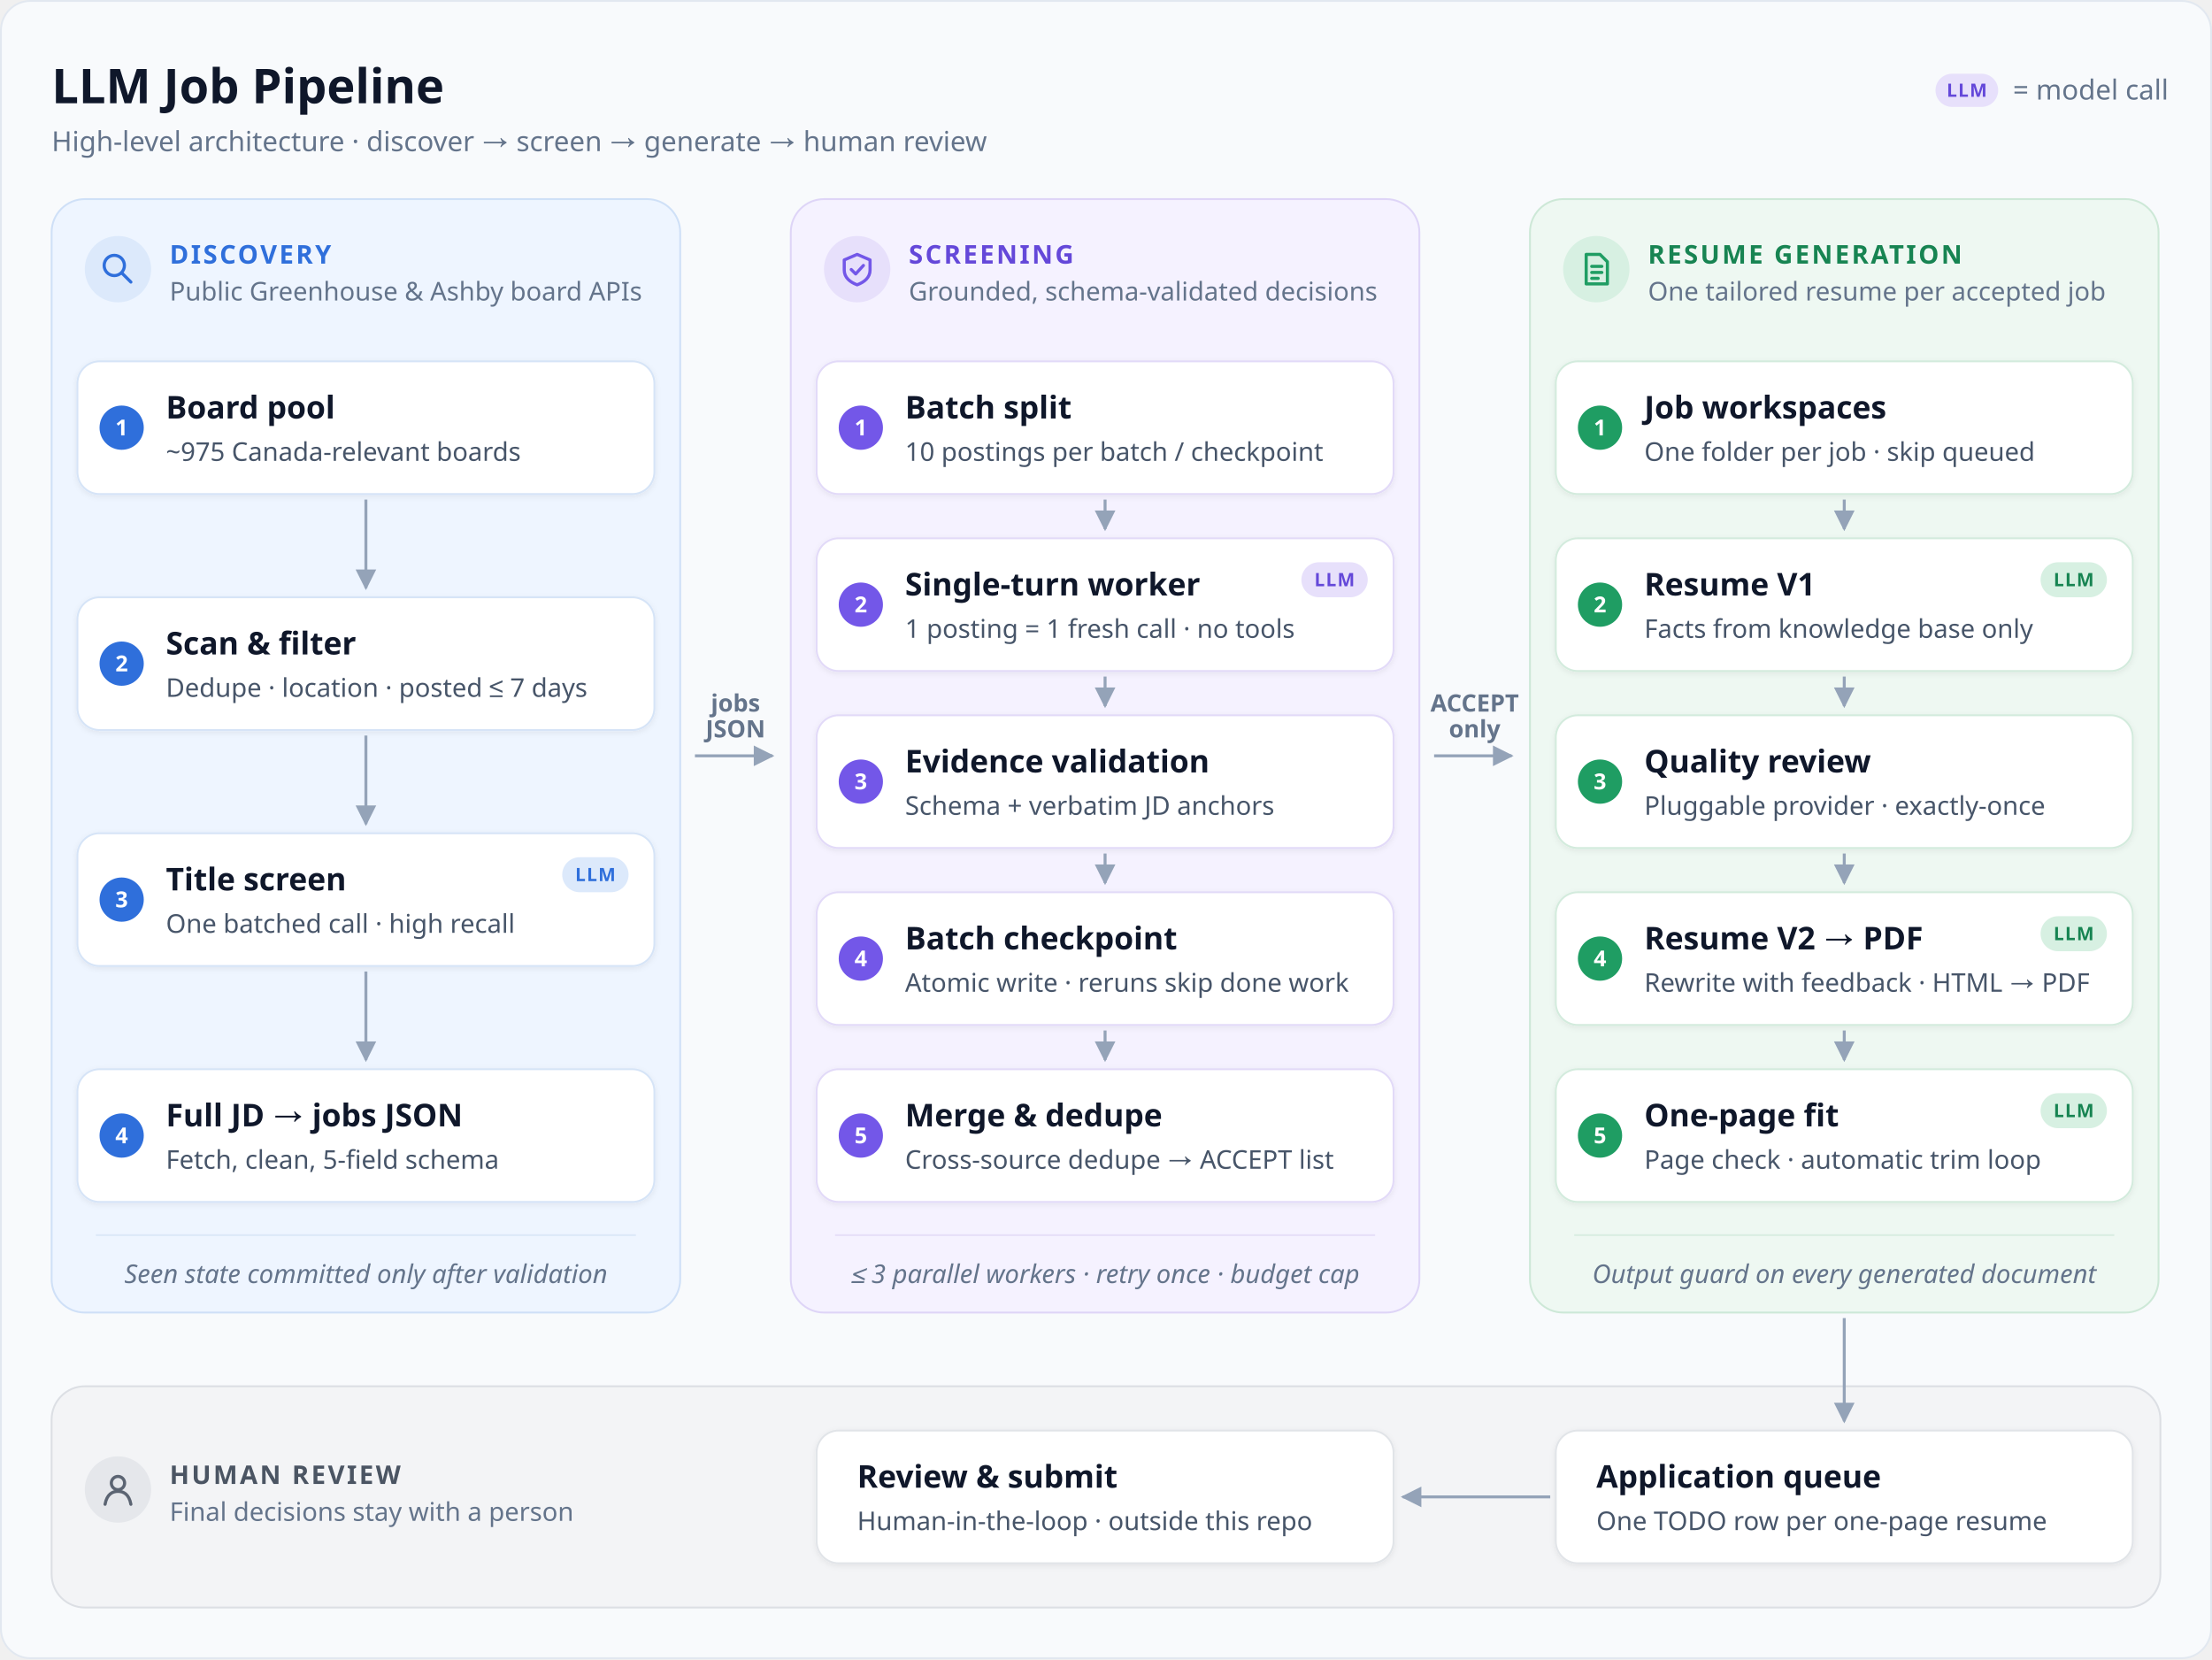
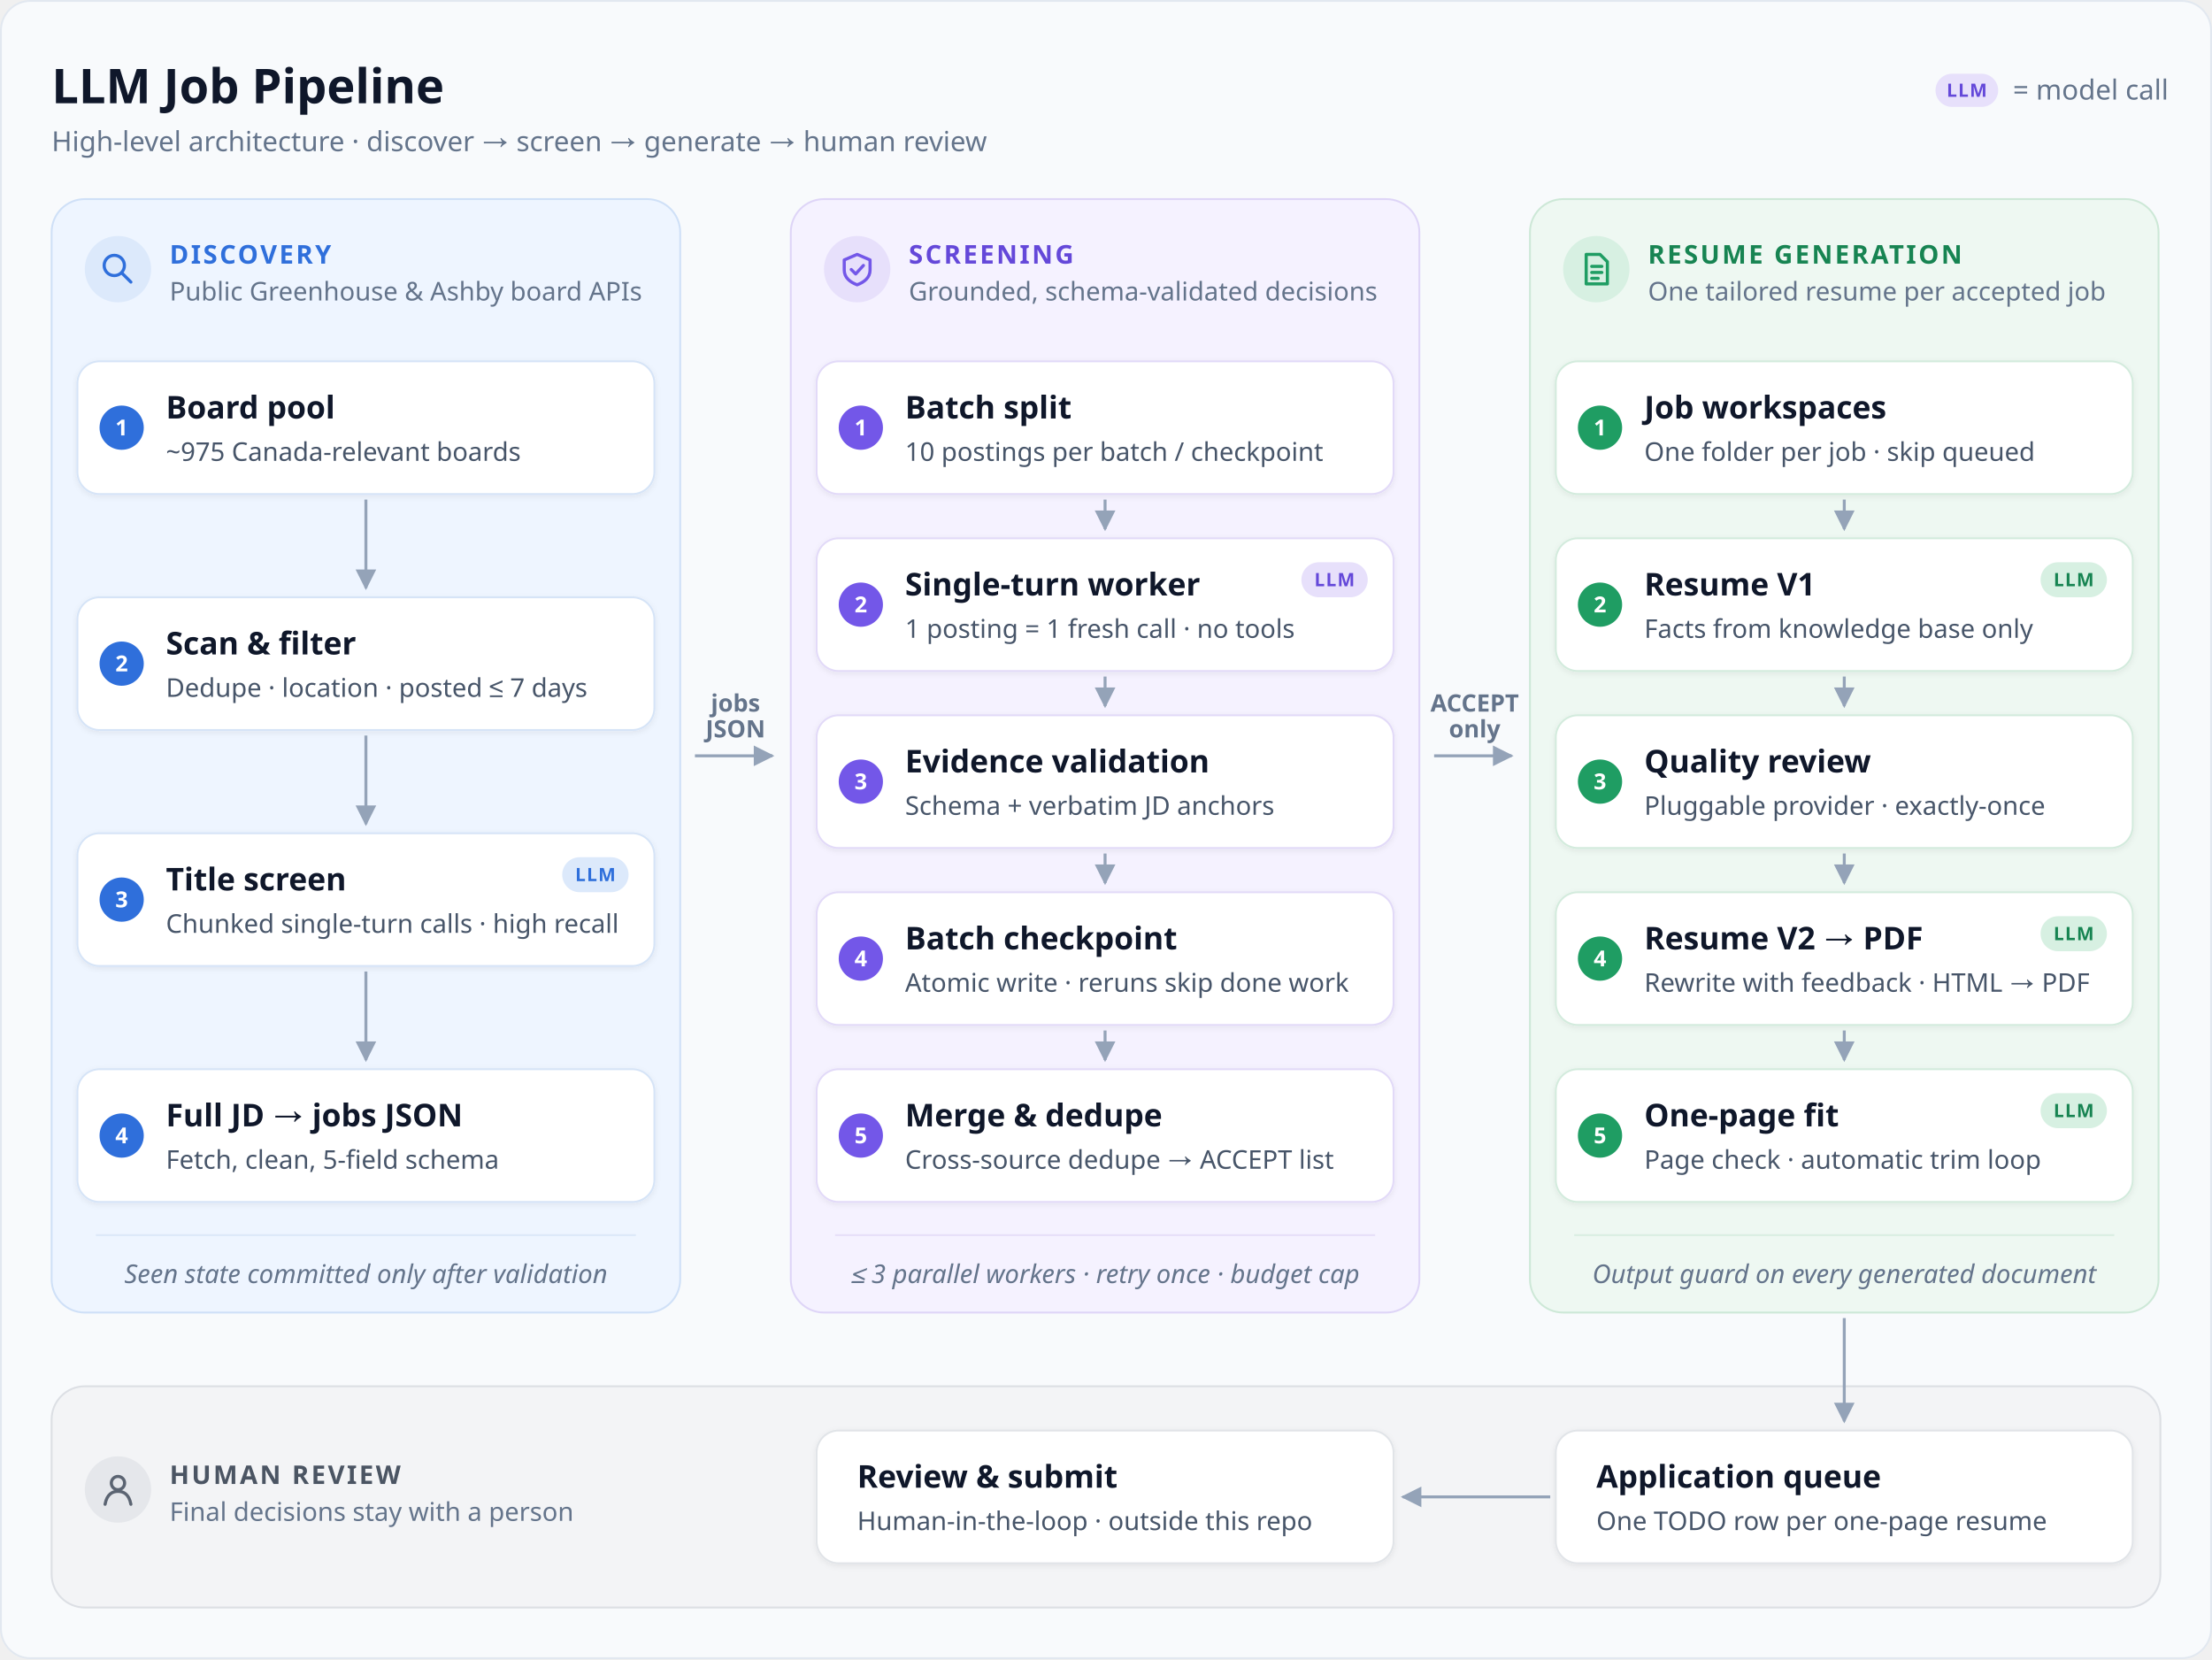
<svg xmlns="http://www.w3.org/2000/svg" width="1200" height="900" viewBox="0 0 1200 900" role="img" aria-labelledby="t d">
  <style>
  text { font-family: -apple-system, BlinkMacSystemFont, "Segoe UI", "Noto Sans", Helvetica, Arial, sans-serif; }
  .bg { fill: #F8FAFC; stroke: #E2E8F0; }
  .h1 { fill: #0F172A; font-size: 26px; font-weight: 700; }
  .h2 { fill: #64748B; font-size: 15px; }
  .mt { font-size: 14px; font-weight: 700; letter-spacing: 1.2px; }
  .ms { fill: #64748B; font-size: 14px; }
  .ct { fill: #0F172A; font-size: 17px; font-weight: 600; }
  .cd { fill: #475569; font-size: 14px; }
  .ft { fill: #64748B; font-size: 14px; font-style: italic; }
  .gl { fill: #64748B; font-size: 13px; font-weight: 600; }
  .card { fill: #FFFFFF; }
  .num { fill: #FFFFFF; font-size: 12px; font-weight: 700; }
  .pilltx { font-size: 10px; font-weight: 700; letter-spacing: 0.6px; }
  .flow { fill: none; stroke: #94A3B8; stroke-width: 1.6; }
  .head { fill: #94A3B8; }
  .div { stroke-width: 1; }
  .ic { fill: none; stroke-width: 1.7; stroke-linecap: round; stroke-linejoin: round; }
  .pd { fill: #EEF5FF; stroke: #CFE0F7; } .ad { fill: #2F6FDB; } .sd { stroke: #2F6FDB; } .kd { stroke: #D6E4F7; } .td { fill: #2F6FDB; } .bd { fill: #DCE9FB; } .vd { stroke: #DCE8F8; }
  .ps { fill: #F5F2FF; stroke: #DED5F7; } .as { fill: #7357E8; } .ss { stroke: #7357E8; } .ks { stroke: #E2DAF8; } .ts { fill: #6448D9; } .bs { fill: #E7E0FB; } .vs { stroke: #E6DFF8; }
  .pr { fill: #EEF8F2; stroke: #CDE8D7; } .ar { fill: #1F9D63; } .sr { stroke: #1F9D63; } .kr { stroke: #D3EBDD; } .tr { fill: #178452; } .br { fill: #D7F0E2; } .vr { stroke: #D9EEE2; }
  .ph { fill: #F3F4F6; stroke: #DCDFE4; } .ah { fill: #5B6472; } .sh { stroke: #5B6472; } .kh { stroke: #E1E4E8; } .th { fill: #4B5563; } .bh { fill: #E5E7EB; }
  @media (prefers-color-scheme: dark) {
    .bg { fill: #0D1117; stroke: #30363D; }
    .h1, .ct { fill: #E6EDF3; }
    .h2, .ms, .ft, .gl { fill: #8B949E; }
    .cd { fill: #B1BAC4; }
    .card { fill: #161B22; }
    .flow { stroke: #6E7681; } .head { fill: #6E7681; }
    .pd { fill: #0E1A2B; stroke: #1F3A5F; } .kd { stroke: #24405F; } .td { fill: #6CA2F5; } .bd { fill: #1A3152; } .vd { stroke: #1F3A5F; } .sd { stroke: #6CA2F5; }
    .ps { fill: #17132A; stroke: #3A2F66; } .ks { stroke: #3D3366; } .ts { fill: #A894FF; } .bs { fill: #2C2452; } .vs { stroke: #3A2F66; } .ss { stroke: #A894FF; }
    .pr { fill: #0D1F17; stroke: #1E4D36; } .kr { stroke: #24533B; } .tr { fill: #4CC38A; } .br { fill: #173B2A; } .vr { stroke: #1E4D36; } .sr { stroke: #4CC38A; }
    .ph { fill: #161B22; stroke: #30363D; } .kh { stroke: #30363D; } .th { fill: #C9D1D9; } .bh { fill: #21262D; } .sh { stroke: #C9D1D9; }
  }
</style>
  <defs>
    <filter id="sh" x="-5%" y="-10%" width="110%" height="130%">
      <feDropShadow dx="0" dy="1" stdDeviation="1.5" flood-color="#0F172A" flood-opacity="0.07" />
    </filter>
    <marker id="ah" viewBox="0 0 10 10" refX="9" refY="5" markerWidth="7" markerHeight="7" orient="auto-start-reverse">
      <path class="head" d="M0 0 L10 5 L0 10 Z" />
    </marker>
  </defs>
  <rect class="bg" x="0.5" y="0.5" width="1199" height="899" rx="16" />
  <text class="h1" x="28" y="56">LLM Job Pipeline</text>
  <text class="h2" x="28" y="82">High-level architecture · discover → screen → generate → human review</text>
  <g transform="translate(1050 40)">
    <rect class="bs" x="0" y="0" width="34" height="18" rx="9" />
    <text class="pilltx ts" x="17" y="12.5" text-anchor="middle">LLM</text>
    <text class="h2" x="42" y="14">= model call</text>
  </g>
  <rect class="pd" x="28" y="108" width="341" height="604" rx="18" />
  <circle class="bd" cx="64" cy="146" r="18" />
  <g class="ic sd" transform="translate(64 146)">
    <circle cx="-2" cy="-2" r="5.5" />
    <path d="M2.2 2.2 L7 7" />
  </g>
  <text class="mt td" x="92" y="143">DISCOVERY</text>
  <text class="ms" x="92" y="163">Public Greenhouse &amp; Ashby board APIs</text>
  <g transform="translate(42 196.0)">
    <rect class="card kd" x="0" y="0" width="313" height="72" rx="12" filter="url(#sh)" />
    <circle class="ad" cx="24" cy="36" r="12" />
    <text class="num" x="24" y="40.2" text-anchor="middle">1</text>
    <text class="ct" x="48" y="31">Board pool</text>
    <text class="cd" x="48" y="54">~975 Canada-relevant boards</text>
  </g>
  <path class="flow" d="M198.5 271.0 V319.0" marker-end="url(#ah)" />
  <g transform="translate(42 324.0)">
    <rect class="card kd" x="0" y="0" width="313" height="72" rx="12" filter="url(#sh)" />
    <circle class="ad" cx="24" cy="36" r="12" />
    <text class="num" x="24" y="40.2" text-anchor="middle">2</text>
    <text class="ct" x="48" y="31">Scan &amp; filter</text>
    <text class="cd" x="48" y="54">Dedupe · location · posted ≤ 7 days</text>
  </g>
  <path class="flow" d="M198.5 399.0 V447.0" marker-end="url(#ah)" />
  <g transform="translate(42 452.0)">
    <rect class="card kd" x="0" y="0" width="313" height="72" rx="12" filter="url(#sh)" />
    <circle class="ad" cx="24" cy="36" r="12" />
    <text class="num" x="24" y="40.2" text-anchor="middle">3</text>
    <text class="ct" x="48" y="31">Title screen</text>
-     <text class="cd" x="48" y="54">One batched call · high recall</text>
+     <text class="cd" x="48" y="54">Chunked single-turn calls · high recall</text>
    <rect class="bd" x="263" y="13" width="36" height="19" rx="9.5" />
    <text class="pilltx td" x="281" y="26" text-anchor="middle">LLM</text>
  </g>
  <path class="flow" d="M198.5 527.0 V575.0" marker-end="url(#ah)" />
  <g transform="translate(42 580.0)">
    <rect class="card kd" x="0" y="0" width="313" height="72" rx="12" filter="url(#sh)" />
    <circle class="ad" cx="24" cy="36" r="12" />
    <text class="num" x="24" y="40.2" text-anchor="middle">4</text>
    <text class="ct" x="48" y="31">Full JD → jobs JSON</text>
    <text class="cd" x="48" y="54">Fetch, clean, 5-field schema</text>
  </g>
  <line class="div vd" x1="52" y1="670" x2="345" y2="670" />
  <text class="ft" x="198.5" y="696" text-anchor="middle">Seen state committed only after validation</text>
  <rect class="ps" x="429" y="108" width="341" height="604" rx="18" />
  <circle class="bs" cx="465" cy="146" r="18" />
  <g class="ic ss" transform="translate(465 146)">
    <path d="M0 -8 L7 -5 V0.5 C7 4.5 4 7 0 8.5 C-4 7 -7 4.5 -7 0.5 V-5 Z" />
    <path d="M-3.2 0.2 L-0.8 2.6 L3.4 -2" />
  </g>
  <text class="mt ts" x="493" y="143">SCREENING</text>
  <text class="ms" x="493" y="163">Grounded, schema-validated decisions</text>
  <g transform="translate(443 196.0)">
    <rect class="card ks" x="0" y="0" width="313" height="72" rx="12" filter="url(#sh)" />
    <circle class="as" cx="24" cy="36" r="12" />
    <text class="num" x="24" y="40.2" text-anchor="middle">1</text>
    <text class="ct" x="48" y="31">Batch split</text>
    <text class="cd" x="48" y="54">10 postings per batch / checkpoint</text>
  </g>
  <path class="flow" d="M599.5 271.0 V287.0" marker-end="url(#ah)" />
  <g transform="translate(443 292.0)">
    <rect class="card ks" x="0" y="0" width="313" height="72" rx="12" filter="url(#sh)" />
    <circle class="as" cx="24" cy="36" r="12" />
    <text class="num" x="24" y="40.2" text-anchor="middle">2</text>
    <text class="ct" x="48" y="31">Single-turn worker</text>
    <text class="cd" x="48" y="54">1 posting = 1 fresh call · no tools</text>
    <rect class="bs" x="263" y="13" width="36" height="19" rx="9.5" />
    <text class="pilltx ts" x="281" y="26" text-anchor="middle">LLM</text>
  </g>
  <path class="flow" d="M599.5 367.0 V383.0" marker-end="url(#ah)" />
  <g transform="translate(443 388.0)">
    <rect class="card ks" x="0" y="0" width="313" height="72" rx="12" filter="url(#sh)" />
    <circle class="as" cx="24" cy="36" r="12" />
    <text class="num" x="24" y="40.2" text-anchor="middle">3</text>
    <text class="ct" x="48" y="31">Evidence validation</text>
    <text class="cd" x="48" y="54">Schema + verbatim JD anchors</text>
  </g>
  <path class="flow" d="M599.5 463.0 V479.0" marker-end="url(#ah)" />
  <g transform="translate(443 484.0)">
    <rect class="card ks" x="0" y="0" width="313" height="72" rx="12" filter="url(#sh)" />
    <circle class="as" cx="24" cy="36" r="12" />
    <text class="num" x="24" y="40.2" text-anchor="middle">4</text>
    <text class="ct" x="48" y="31">Batch checkpoint</text>
    <text class="cd" x="48" y="54">Atomic write · reruns skip done work</text>
  </g>
  <path class="flow" d="M599.5 559.0 V575.0" marker-end="url(#ah)" />
  <g transform="translate(443 580.0)">
    <rect class="card ks" x="0" y="0" width="313" height="72" rx="12" filter="url(#sh)" />
    <circle class="as" cx="24" cy="36" r="12" />
    <text class="num" x="24" y="40.2" text-anchor="middle">5</text>
    <text class="ct" x="48" y="31">Merge &amp; dedupe</text>
    <text class="cd" x="48" y="54">Cross-source dedupe → ACCEPT list</text>
  </g>
  <line class="div vs" x1="453" y1="670" x2="746" y2="670" />
  <text class="ft" x="599.5" y="696" text-anchor="middle">≤ 3 parallel workers · retry once · budget cap</text>
  <rect class="pr" x="830" y="108" width="341" height="604" rx="18" />
  <circle class="br" cx="866" cy="146" r="18" />
  <g class="ic sr" transform="translate(866 146)">
    <path d="M-5.5 -8 H2 L6 -4 V8 H-5.5 Z" />
    <path d="M-2.5 -1.5 H3 M-2.5 1.8 H3 M-2.5 5 H1" />
  </g>
  <text class="mt tr" x="894" y="143">RESUME GENERATION</text>
  <text class="ms" x="894" y="163">One tailored resume per accepted job</text>
  <g transform="translate(844 196.0)">
    <rect class="card kr" x="0" y="0" width="313" height="72" rx="12" filter="url(#sh)" />
    <circle class="ar" cx="24" cy="36" r="12" />
    <text class="num" x="24" y="40.2" text-anchor="middle">1</text>
    <text class="ct" x="48" y="31">Job workspaces</text>
    <text class="cd" x="48" y="54">One folder per job · skip queued</text>
  </g>
  <path class="flow" d="M1000.5 271.0 V287.0" marker-end="url(#ah)" />
  <g transform="translate(844 292.0)">
    <rect class="card kr" x="0" y="0" width="313" height="72" rx="12" filter="url(#sh)" />
    <circle class="ar" cx="24" cy="36" r="12" />
    <text class="num" x="24" y="40.2" text-anchor="middle">2</text>
    <text class="ct" x="48" y="31">Resume V1</text>
    <text class="cd" x="48" y="54">Facts from knowledge base only</text>
    <rect class="br" x="263" y="13" width="36" height="19" rx="9.5" />
    <text class="pilltx tr" x="281" y="26" text-anchor="middle">LLM</text>
  </g>
  <path class="flow" d="M1000.5 367.0 V383.0" marker-end="url(#ah)" />
  <g transform="translate(844 388.0)">
    <rect class="card kr" x="0" y="0" width="313" height="72" rx="12" filter="url(#sh)" />
    <circle class="ar" cx="24" cy="36" r="12" />
    <text class="num" x="24" y="40.2" text-anchor="middle">3</text>
    <text class="ct" x="48" y="31">Quality review</text>
    <text class="cd" x="48" y="54">Pluggable provider · exactly-once</text>
  </g>
  <path class="flow" d="M1000.5 463.0 V479.0" marker-end="url(#ah)" />
  <g transform="translate(844 484.0)">
    <rect class="card kr" x="0" y="0" width="313" height="72" rx="12" filter="url(#sh)" />
    <circle class="ar" cx="24" cy="36" r="12" />
    <text class="num" x="24" y="40.2" text-anchor="middle">4</text>
    <text class="ct" x="48" y="31">Resume V2 → PDF</text>
    <text class="cd" x="48" y="54">Rewrite with feedback · HTML → PDF</text>
    <rect class="br" x="263" y="13" width="36" height="19" rx="9.5" />
    <text class="pilltx tr" x="281" y="26" text-anchor="middle">LLM</text>
  </g>
  <path class="flow" d="M1000.5 559.0 V575.0" marker-end="url(#ah)" />
  <g transform="translate(844 580.0)">
    <rect class="card kr" x="0" y="0" width="313" height="72" rx="12" filter="url(#sh)" />
    <circle class="ar" cx="24" cy="36" r="12" />
    <text class="num" x="24" y="40.2" text-anchor="middle">5</text>
    <text class="ct" x="48" y="31">One-page fit</text>
    <text class="cd" x="48" y="54">Page check · automatic trim loop</text>
    <rect class="br" x="263" y="13" width="36" height="19" rx="9.5" />
    <text class="pilltx tr" x="281" y="26" text-anchor="middle">LLM</text>
  </g>
  <line class="div vr" x1="854" y1="670" x2="1147" y2="670" />
  <text class="ft" x="1000.5" y="696" text-anchor="middle">Output guard on every generated document</text>
  <text class="gl" x="399.0" y="386.0" text-anchor="middle">jobs</text>
  <text class="gl" x="399.0" y="400.0" text-anchor="middle">JSON</text>
  <path class="flow" d="M377 410.0 H419" marker-end="url(#ah)" />
  <text class="gl" x="800.0" y="386.0" text-anchor="middle">ACCEPT</text>
  <text class="gl" x="800.0" y="400.0" text-anchor="middle">only</text>
  <path class="flow" d="M778 410.0 H820" marker-end="url(#ah)" />
  <rect class="ph" x="28" y="752" width="1144" height="120" rx="18" />
  <circle class="bh" cx="64" cy="808" r="18" />
  <g class="ic sh" transform="translate(64 808)">
    <circle cx="0" cy="-3.5" r="3.6" />
    <path d="M-7 8 C-6 2.5 -3 1 0 1 C3 1 6 2.5 7 8" />
  </g>
  <text class="mt th" x="92" y="805">HUMAN REVIEW</text>
  <text class="ms" x="92" y="825">Final decisions stay with a person</text>
  <g transform="translate(844 776)">
    <rect class="card kh" x="0" y="0" width="313" height="72" rx="12" filter="url(#sh)" />
    <text class="ct" x="22" y="31">Application queue</text>
    <text class="cd" x="22" y="54">One TODO row per one-page resume</text>
  </g>
  <g transform="translate(443 776)">
    <rect class="card kh" x="0" y="0" width="313" height="72" rx="12" filter="url(#sh)" />
    <text class="ct" x="22" y="31">Review &amp; submit</text>
    <text class="cd" x="22" y="54">Human-in-the-loop · outside this repo</text>
  </g>
  <path class="flow" d="M1000.5 715 V771" marker-end="url(#ah)" />
  <path class="flow" d="M841 812.0 H761" marker-end="url(#ah)" />
</svg>
